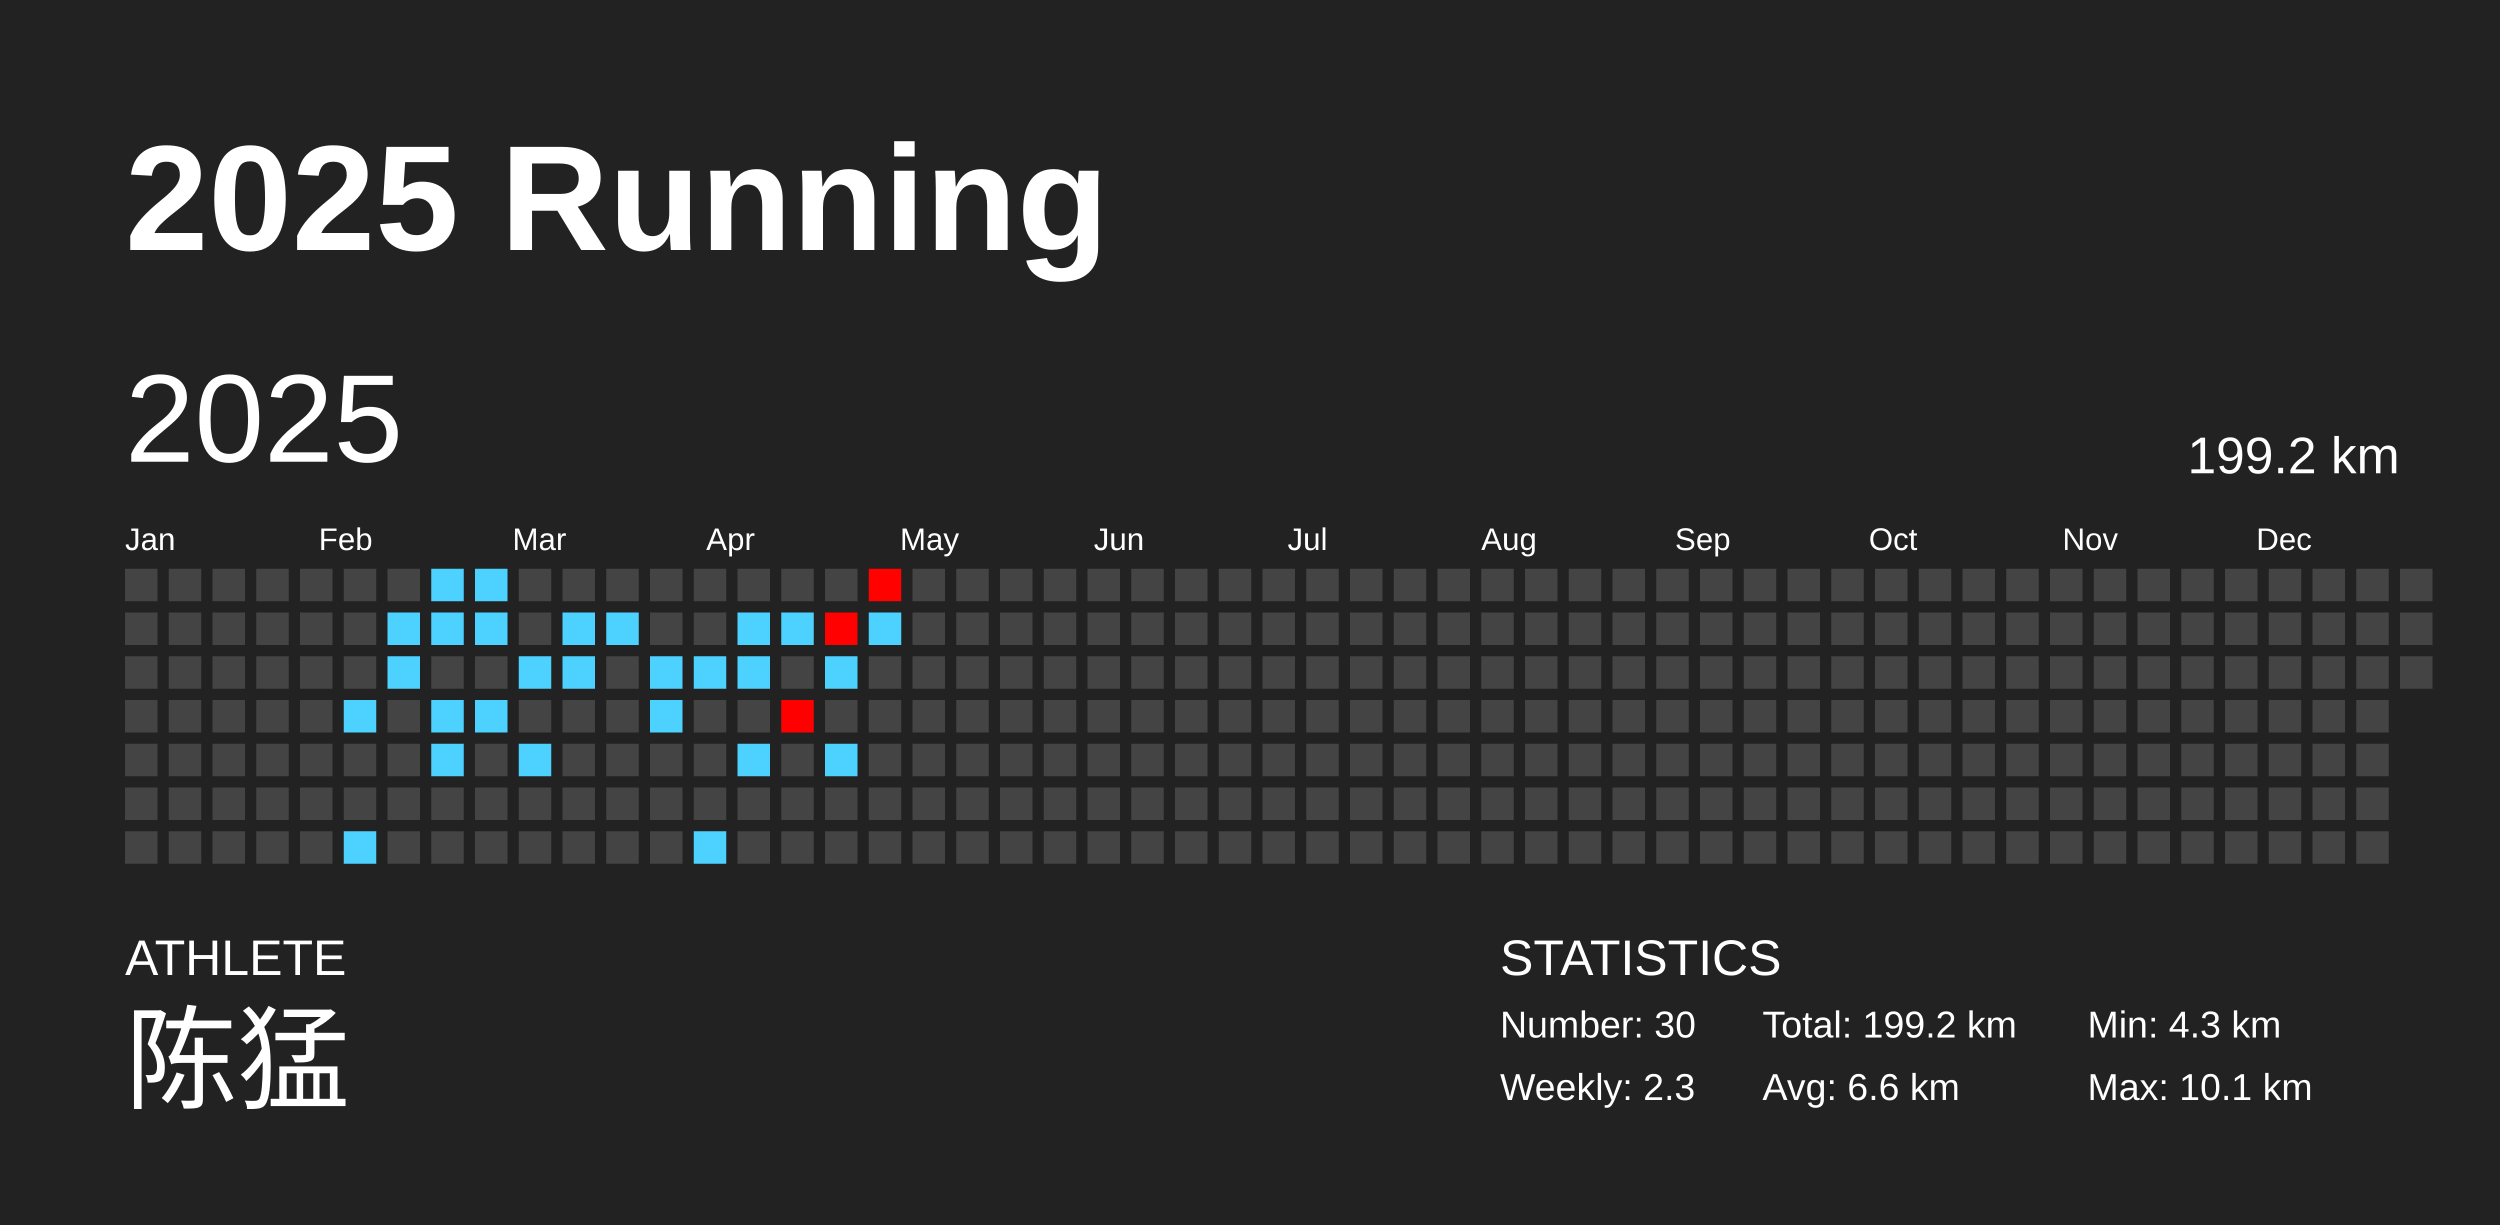
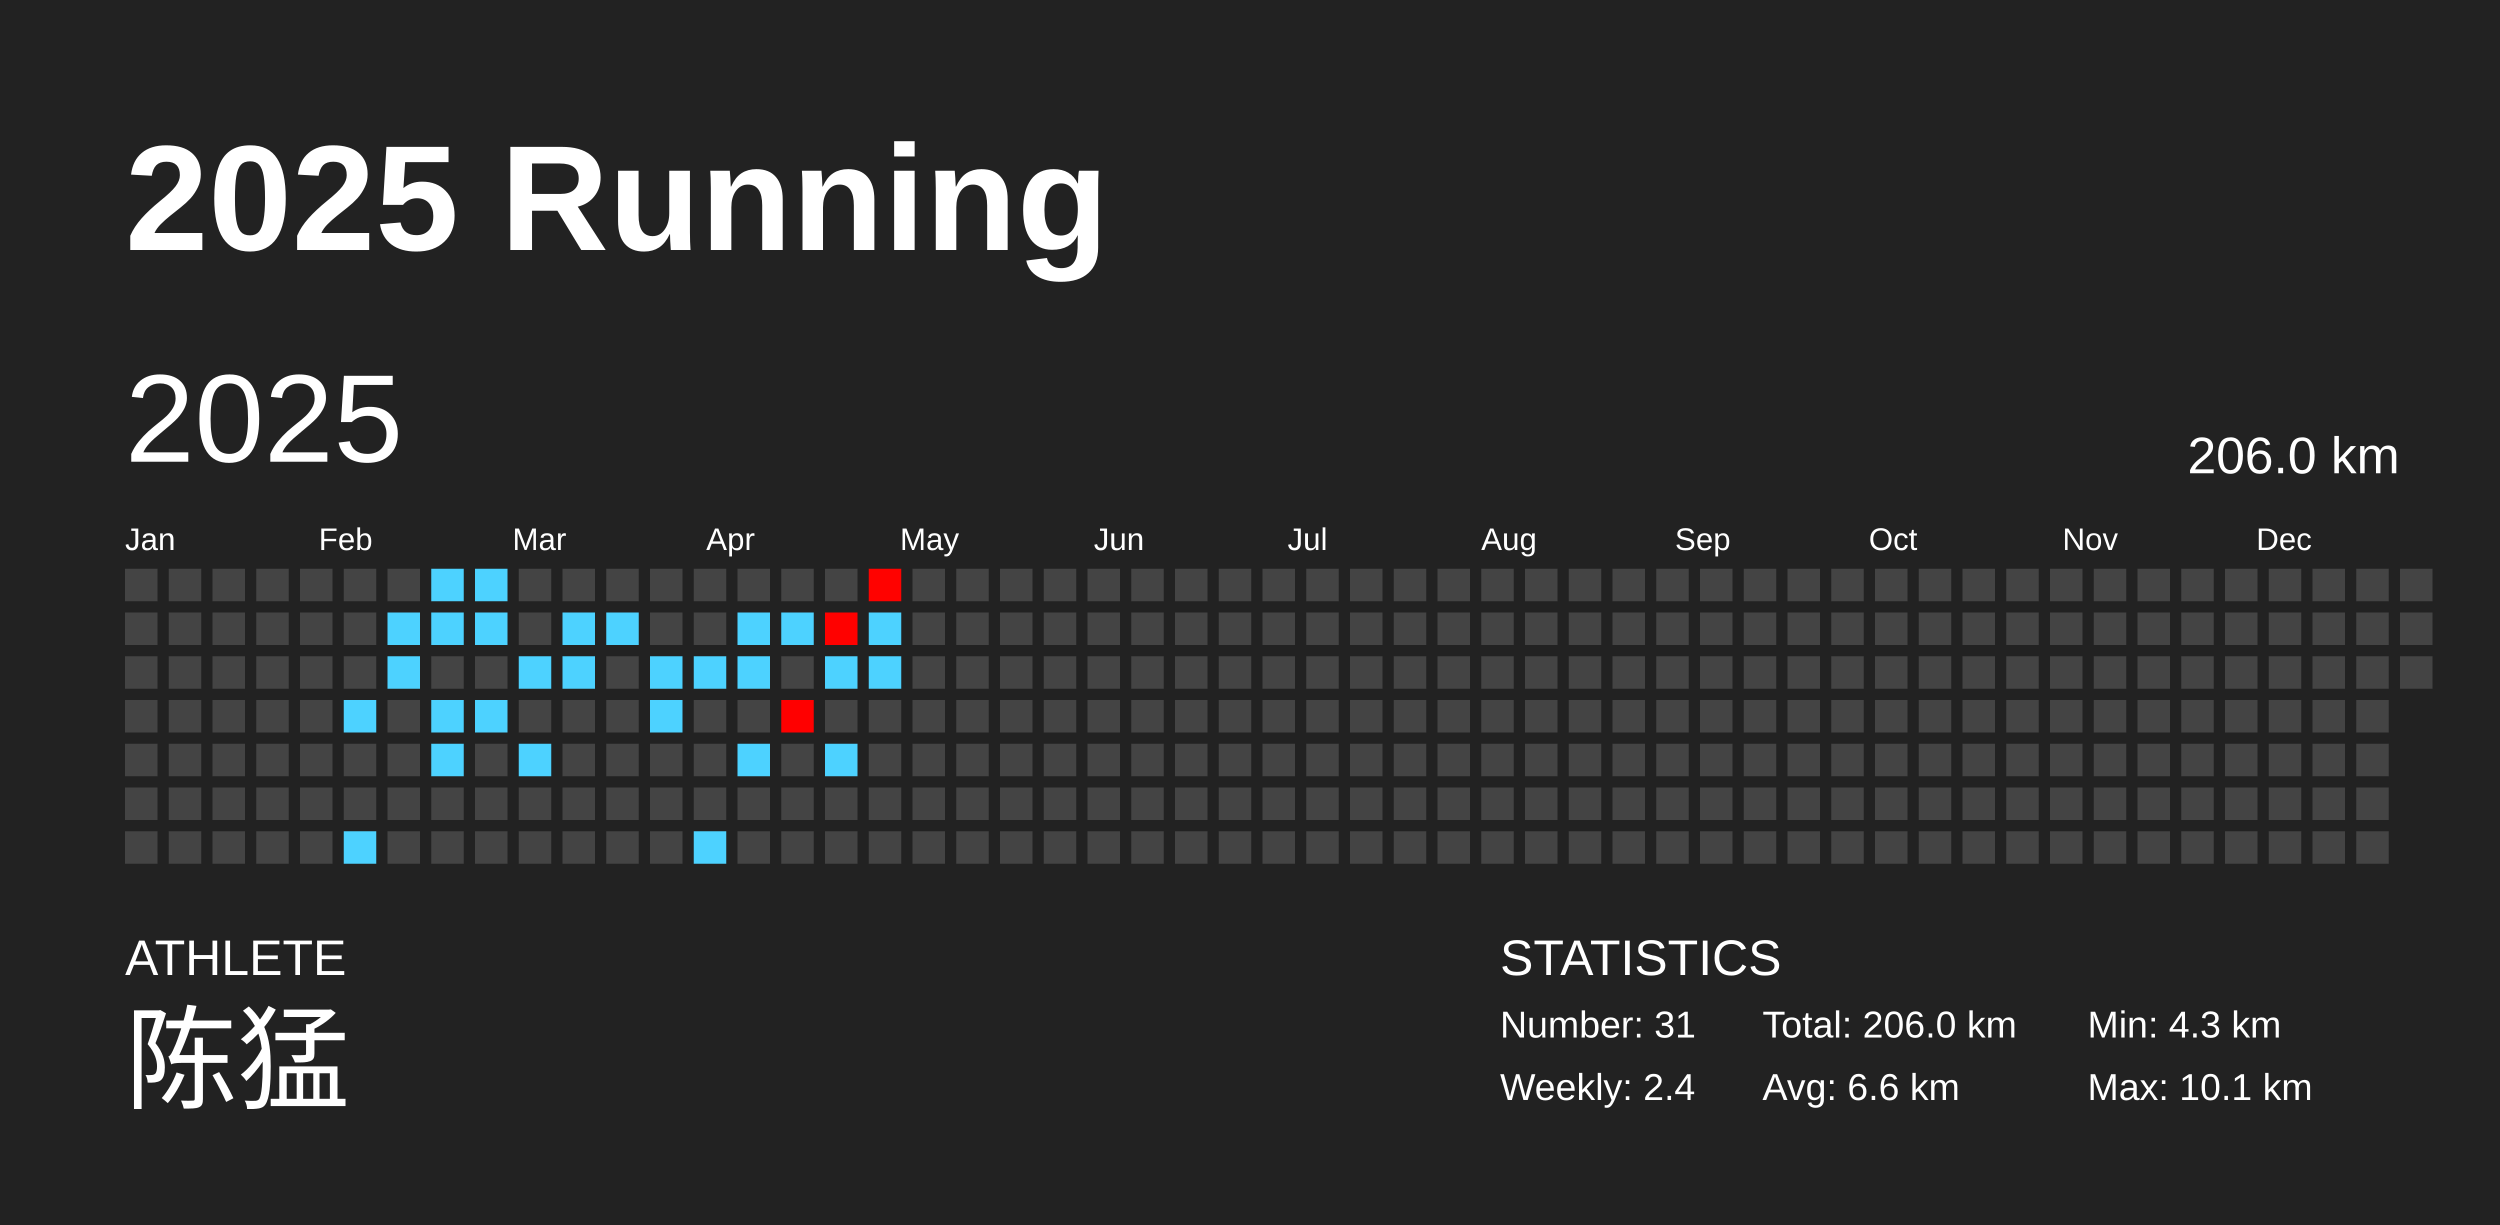
<svg xmlns="http://www.w3.org/2000/svg" baseProfile="full" height="98mm" version="1.1" viewBox="0,0,200,98" width="200mm">
  <defs />
  <rect fill="#222222" height="98" width="200" x="0" y="0" />
  <text fill="#FFFFFF" style="font-size:12px; font-family:Arial; font-weight:bold;" x="10" y="20">2025 Running</text>
  <text fill="#FFFFFF" style="font-size:4px; font-family:Arial" x="10" y="78">ATHLETE</text>
  <text fill="#FFFFFF" style="font-size:9px; font-family:Arial" x="10" y="88">陈猛</text>
  <text fill="#FFFFFF" style="font-size:4px; font-family:Arial" x="120" y="78">STATISTICS</text>
-   <text fill="#FFFFFF" style="font-size:3px; font-family:Arial" x="120" y="83">Number: 30</text>
-   <text fill="#FFFFFF" style="font-size:3px; font-family:Arial" x="120" y="88">Weekly: 2.3</text>
-   <text fill="#FFFFFF" style="font-size:3px; font-family:Arial" x="141" y="83">Total: 199.2 km</text>
+   <text fill="#FFFFFF" style="font-size:3px; font-family:Arial" x="120" y="83">Number: 31</text>
+   <text fill="#FFFFFF" style="font-size:3px; font-family:Arial" x="120" y="88">Weekly: 2.4</text>
+   <text fill="#FFFFFF" style="font-size:3px; font-family:Arial" x="141" y="83">Total: 206.0 km</text>
  <text fill="#FFFFFF" style="font-size:3px; font-family:Arial" x="141" y="88">Avg: 6.6 km</text>
  <text fill="#FFFFFF" style="font-size:3px; font-family:Arial" x="167" y="83">Min: 4.3 km</text>
  <text fill="#FFFFFF" style="font-size:3px; font-family:Arial" x="167" y="88">Max: 10.1 km</text>
  <text dominant-baseline="hanging" fill="#FFFFFF" style="font-size:10.0px; font-family:Arial;" x="10" y="30">2025</text>
-   <text dominant-baseline="hanging" fill="#FFFFFF" style="font-size:4.125px; font-family:Arial;" x="175" y="35">199.2 km</text>
+   <text dominant-baseline="hanging" fill="#FFFFFF" style="font-size:4.125px; font-family:Arial;" x="175" y="35">206.0 km</text>
  <text fill="#FFFFFF" style="font-size:2.5px; font-family:Arial" x="10.0" y="44">Jan</text>
  <text fill="#FFFFFF" style="font-size:2.5px; font-family:Arial" x="25.5" y="44">Feb</text>
  <text fill="#FFFFFF" style="font-size:2.5px; font-family:Arial" x="41.0" y="44">Mar</text>
  <text fill="#FFFFFF" style="font-size:2.5px; font-family:Arial" x="56.5" y="44">Apr</text>
  <text fill="#FFFFFF" style="font-size:2.5px; font-family:Arial" x="72.0" y="44">May</text>
  <text fill="#FFFFFF" style="font-size:2.5px; font-family:Arial" x="87.5" y="44">Jun</text>
  <text fill="#FFFFFF" style="font-size:2.5px; font-family:Arial" x="103.0" y="44">Jul</text>
  <text fill="#FFFFFF" style="font-size:2.5px; font-family:Arial" x="118.5" y="44">Aug</text>
  <text fill="#FFFFFF" style="font-size:2.5px; font-family:Arial" x="134.0" y="44">Sep</text>
  <text fill="#FFFFFF" style="font-size:2.5px; font-family:Arial" x="149.5" y="44">Oct</text>
  <text fill="#FFFFFF" style="font-size:2.5px; font-family:Arial" x="165.0" y="44">Nov</text>
  <text fill="#FFFFFF" style="font-size:2.5px; font-family:Arial" x="180.5" y="44">Dec</text>
  <rect fill="#444444" height="2.6" width="2.6" x="10.0" y="45.5" />
  <rect fill="#444444" height="2.6" width="2.6" x="10.0" y="49.0" />
  <rect fill="#444444" height="2.6" width="2.6" x="10.0" y="52.5" />
  <rect fill="#444444" height="2.6" width="2.6" x="10.0" y="56.0" />
  <rect fill="#444444" height="2.6" width="2.6" x="10.0" y="59.5" />
  <rect fill="#444444" height="2.6" width="2.6" x="10.0" y="63.0" />
  <rect fill="#444444" height="2.6" width="2.6" x="10.0" y="66.5" />
  <rect fill="#444444" height="2.6" width="2.6" x="13.5" y="45.5" />
  <rect fill="#444444" height="2.6" width="2.6" x="13.5" y="49.0" />
  <rect fill="#444444" height="2.6" width="2.6" x="13.5" y="52.5" />
  <rect fill="#444444" height="2.6" width="2.6" x="13.5" y="56.0" />
  <rect fill="#444444" height="2.6" width="2.6" x="13.5" y="59.5" />
  <rect fill="#444444" height="2.6" width="2.6" x="13.5" y="63.0" />
  <rect fill="#444444" height="2.6" width="2.6" x="13.5" y="66.5" />
  <rect fill="#444444" height="2.6" width="2.6" x="17.0" y="45.5" />
  <rect fill="#444444" height="2.6" width="2.6" x="17.0" y="49.0" />
  <rect fill="#444444" height="2.6" width="2.6" x="17.0" y="52.5" />
  <rect fill="#444444" height="2.6" width="2.6" x="17.0" y="56.0" />
  <rect fill="#444444" height="2.6" width="2.6" x="17.0" y="59.5" />
  <rect fill="#444444" height="2.6" width="2.6" x="17.0" y="63.0" />
  <rect fill="#444444" height="2.6" width="2.6" x="17.0" y="66.5" />
  <rect fill="#444444" height="2.6" width="2.6" x="20.5" y="45.5" />
  <rect fill="#444444" height="2.6" width="2.6" x="20.5" y="49.0" />
  <rect fill="#444444" height="2.6" width="2.6" x="20.5" y="52.5" />
  <rect fill="#444444" height="2.6" width="2.6" x="20.5" y="56.0" />
  <rect fill="#444444" height="2.6" width="2.6" x="20.5" y="59.5" />
  <rect fill="#444444" height="2.6" width="2.6" x="20.5" y="63.0" />
  <rect fill="#444444" height="2.6" width="2.6" x="20.5" y="66.5" />
  <rect fill="#444444" height="2.6" width="2.6" x="24.0" y="45.5" />
  <rect fill="#444444" height="2.6" width="2.6" x="24.0" y="49.0" />
  <rect fill="#444444" height="2.6" width="2.6" x="24.0" y="52.5" />
  <rect fill="#444444" height="2.6" width="2.6" x="24.0" y="56.0" />
  <rect fill="#444444" height="2.6" width="2.6" x="24.0" y="59.5" />
  <rect fill="#444444" height="2.6" width="2.6" x="24.0" y="63.0" />
  <rect fill="#444444" height="2.6" width="2.6" x="24.0" y="66.5" />
  <rect fill="#444444" height="2.6" width="2.6" x="27.5" y="45.5" />
  <rect fill="#444444" height="2.6" width="2.6" x="27.5" y="49.0" />
  <rect fill="#444444" height="2.6" width="2.6" x="27.5" y="52.5" />
  <rect fill="#4dd2ff" height="2.6" width="2.6" x="27.5" y="56.0" />
  <rect fill="#444444" height="2.6" width="2.6" x="27.5" y="59.5" />
  <rect fill="#444444" height="2.6" width="2.6" x="27.5" y="63.0" />
  <rect fill="#4dd2ff" height="2.6" width="2.6" x="27.5" y="66.5" />
  <rect fill="#444444" height="2.6" width="2.6" x="31.0" y="45.5" />
  <rect fill="#4dd2ff" height="2.6" width="2.6" x="31.0" y="49.0" />
  <rect fill="#4dd2ff" height="2.6" width="2.6" x="31.0" y="52.5" />
  <rect fill="#444444" height="2.6" width="2.6" x="31.0" y="56.0" />
  <rect fill="#444444" height="2.6" width="2.6" x="31.0" y="59.5" />
  <rect fill="#444444" height="2.6" width="2.6" x="31.0" y="63.0" />
  <rect fill="#444444" height="2.6" width="2.6" x="31.0" y="66.5" />
  <rect fill="#4dd2ff" height="2.6" width="2.6" x="34.5" y="45.5" />
  <rect fill="#4dd2ff" height="2.6" width="2.6" x="34.5" y="49.0" />
  <rect fill="#444444" height="2.6" width="2.6" x="34.5" y="52.5" />
  <rect fill="#4dd2ff" height="2.6" width="2.6" x="34.5" y="56.0" />
  <rect fill="#4dd2ff" height="2.6" width="2.6" x="34.5" y="59.5" />
  <rect fill="#444444" height="2.6" width="2.6" x="34.5" y="63.0" />
  <rect fill="#444444" height="2.6" width="2.6" x="34.5" y="66.5" />
  <rect fill="#4dd2ff" height="2.6" width="2.6" x="38.0" y="45.5" />
  <rect fill="#4dd2ff" height="2.6" width="2.6" x="38.0" y="49.0" />
  <rect fill="#444444" height="2.6" width="2.6" x="38.0" y="52.5" />
  <rect fill="#4dd2ff" height="2.6" width="2.6" x="38.0" y="56.0" />
  <rect fill="#444444" height="2.6" width="2.6" x="38.0" y="59.5" />
  <rect fill="#444444" height="2.6" width="2.6" x="38.0" y="63.0" />
  <rect fill="#444444" height="2.6" width="2.6" x="38.0" y="66.5" />
  <rect fill="#444444" height="2.6" width="2.6" x="41.5" y="45.5" />
  <rect fill="#444444" height="2.6" width="2.6" x="41.5" y="49.0" />
  <rect fill="#4dd2ff" height="2.6" width="2.6" x="41.5" y="52.5" />
  <rect fill="#444444" height="2.6" width="2.6" x="41.5" y="56.0" />
  <rect fill="#4dd2ff" height="2.6" width="2.6" x="41.5" y="59.5" />
  <rect fill="#444444" height="2.6" width="2.6" x="41.5" y="63.0" />
  <rect fill="#444444" height="2.6" width="2.6" x="41.5" y="66.5" />
  <rect fill="#444444" height="2.6" width="2.6" x="45.0" y="45.5" />
  <rect fill="#4dd2ff" height="2.6" width="2.6" x="45.0" y="49.0" />
  <rect fill="#4dd2ff" height="2.6" width="2.6" x="45.0" y="52.5" />
  <rect fill="#444444" height="2.6" width="2.6" x="45.0" y="56.0" />
  <rect fill="#444444" height="2.6" width="2.6" x="45.0" y="59.5" />
  <rect fill="#444444" height="2.6" width="2.6" x="45.0" y="63.0" />
  <rect fill="#444444" height="2.6" width="2.6" x="45.0" y="66.5" />
  <rect fill="#444444" height="2.6" width="2.6" x="48.5" y="45.5" />
  <rect fill="#4dd2ff" height="2.6" width="2.6" x="48.5" y="49.0" />
  <rect fill="#444444" height="2.6" width="2.6" x="48.5" y="52.5" />
  <rect fill="#444444" height="2.6" width="2.6" x="48.5" y="56.0" />
  <rect fill="#444444" height="2.6" width="2.6" x="48.5" y="59.5" />
  <rect fill="#444444" height="2.6" width="2.6" x="48.5" y="63.0" />
  <rect fill="#444444" height="2.6" width="2.6" x="48.5" y="66.5" />
  <rect fill="#444444" height="2.6" width="2.6" x="52.0" y="45.5" />
  <rect fill="#444444" height="2.6" width="2.6" x="52.0" y="49.0" />
  <rect fill="#4dd2ff" height="2.6" width="2.6" x="52.0" y="52.5" />
  <rect fill="#4dd2ff" height="2.6" width="2.6" x="52.0" y="56.0" />
  <rect fill="#444444" height="2.6" width="2.6" x="52.0" y="59.5" />
  <rect fill="#444444" height="2.6" width="2.6" x="52.0" y="63.0" />
  <rect fill="#444444" height="2.6" width="2.6" x="52.0" y="66.5" />
  <rect fill="#444444" height="2.6" width="2.6" x="55.5" y="45.5" />
  <rect fill="#444444" height="2.6" width="2.6" x="55.5" y="49.0" />
  <rect fill="#4dd2ff" height="2.6" width="2.6" x="55.5" y="52.5" />
  <rect fill="#444444" height="2.6" width="2.6" x="55.5" y="56.0" />
  <rect fill="#444444" height="2.6" width="2.6" x="55.5" y="59.5" />
  <rect fill="#444444" height="2.6" width="2.6" x="55.5" y="63.0" />
  <rect fill="#4dd2ff" height="2.6" width="2.6" x="55.5" y="66.5" />
  <rect fill="#444444" height="2.6" width="2.6" x="59.0" y="45.5" />
  <rect fill="#4dd2ff" height="2.6" width="2.6" x="59.0" y="49.0" />
  <rect fill="#4dd2ff" height="2.6" width="2.6" x="59.0" y="52.5" />
  <rect fill="#444444" height="2.6" width="2.6" x="59.0" y="56.0" />
  <rect fill="#4dd2ff" height="2.6" width="2.6" x="59.0" y="59.5" />
  <rect fill="#444444" height="2.6" width="2.6" x="59.0" y="63.0" />
  <rect fill="#444444" height="2.6" width="2.6" x="59.0" y="66.5" />
  <rect fill="#444444" height="2.6" width="2.6" x="62.5" y="45.5" />
  <rect fill="#4dd2ff" height="2.6" width="2.6" x="62.5" y="49.0" />
  <rect fill="#444444" height="2.6" width="2.6" x="62.5" y="52.5" />
  <rect fill="#ff0000" height="2.6" width="2.6" x="62.5" y="56.0" />
  <rect fill="#444444" height="2.6" width="2.6" x="62.5" y="59.5" />
  <rect fill="#444444" height="2.6" width="2.6" x="62.5" y="63.0" />
  <rect fill="#444444" height="2.6" width="2.6" x="62.5" y="66.5" />
  <rect fill="#444444" height="2.6" width="2.6" x="66.0" y="45.5" />
  <rect fill="#ff0100" height="2.6" width="2.6" x="66.0" y="49.0" />
  <rect fill="#4dd2ff" height="2.6" width="2.6" x="66.0" y="52.5" />
  <rect fill="#444444" height="2.6" width="2.6" x="66.0" y="56.0" />
  <rect fill="#4dd2ff" height="2.6" width="2.6" x="66.0" y="59.5" />
  <rect fill="#444444" height="2.6" width="2.6" x="66.0" y="63.0" />
  <rect fill="#444444" height="2.6" width="2.6" x="66.0" y="66.5" />
  <rect fill="#ff0200" height="2.6" width="2.6" x="69.5" y="45.5" />
  <rect fill="#4dd2ff" height="2.6" width="2.6" x="69.5" y="49.0" />
-   <rect fill="#444444" height="2.6" width="2.6" x="69.5" y="52.5" />
+   <rect fill="#4dd2ff" height="2.6" width="2.6" x="69.5" y="52.5" />
  <rect fill="#444444" height="2.6" width="2.6" x="69.5" y="56.0" />
  <rect fill="#444444" height="2.6" width="2.6" x="69.5" y="59.5" />
  <rect fill="#444444" height="2.6" width="2.6" x="69.5" y="63.0" />
  <rect fill="#444444" height="2.6" width="2.6" x="69.5" y="66.5" />
  <rect fill="#444444" height="2.6" width="2.6" x="73.0" y="45.5" />
  <rect fill="#444444" height="2.6" width="2.6" x="73.0" y="49.0" />
  <rect fill="#444444" height="2.6" width="2.6" x="73.0" y="52.5" />
  <rect fill="#444444" height="2.6" width="2.6" x="73.0" y="56.0" />
  <rect fill="#444444" height="2.6" width="2.6" x="73.0" y="59.5" />
  <rect fill="#444444" height="2.6" width="2.6" x="73.0" y="63.0" />
  <rect fill="#444444" height="2.6" width="2.6" x="73.0" y="66.5" />
  <rect fill="#444444" height="2.6" width="2.6" x="76.5" y="45.5" />
  <rect fill="#444444" height="2.6" width="2.6" x="76.5" y="49.0" />
  <rect fill="#444444" height="2.6" width="2.6" x="76.5" y="52.5" />
  <rect fill="#444444" height="2.6" width="2.6" x="76.5" y="56.0" />
  <rect fill="#444444" height="2.6" width="2.6" x="76.5" y="59.5" />
  <rect fill="#444444" height="2.6" width="2.6" x="76.5" y="63.0" />
  <rect fill="#444444" height="2.6" width="2.6" x="76.5" y="66.5" />
  <rect fill="#444444" height="2.6" width="2.6" x="80.0" y="45.5" />
  <rect fill="#444444" height="2.6" width="2.6" x="80.0" y="49.0" />
  <rect fill="#444444" height="2.6" width="2.6" x="80.0" y="52.5" />
  <rect fill="#444444" height="2.6" width="2.6" x="80.0" y="56.0" />
  <rect fill="#444444" height="2.6" width="2.6" x="80.0" y="59.5" />
  <rect fill="#444444" height="2.6" width="2.6" x="80.0" y="63.0" />
  <rect fill="#444444" height="2.6" width="2.6" x="80.0" y="66.5" />
  <rect fill="#444444" height="2.6" width="2.6" x="83.5" y="45.5" />
  <rect fill="#444444" height="2.6" width="2.6" x="83.5" y="49.0" />
  <rect fill="#444444" height="2.6" width="2.6" x="83.5" y="52.5" />
  <rect fill="#444444" height="2.6" width="2.6" x="83.5" y="56.0" />
  <rect fill="#444444" height="2.6" width="2.6" x="83.5" y="59.5" />
  <rect fill="#444444" height="2.6" width="2.6" x="83.5" y="63.0" />
  <rect fill="#444444" height="2.6" width="2.6" x="83.5" y="66.5" />
  <rect fill="#444444" height="2.6" width="2.6" x="87.0" y="45.5" />
  <rect fill="#444444" height="2.6" width="2.6" x="87.0" y="49.0" />
  <rect fill="#444444" height="2.6" width="2.6" x="87.0" y="52.5" />
  <rect fill="#444444" height="2.6" width="2.6" x="87.0" y="56.0" />
  <rect fill="#444444" height="2.6" width="2.6" x="87.0" y="59.5" />
  <rect fill="#444444" height="2.6" width="2.6" x="87.0" y="63.0" />
  <rect fill="#444444" height="2.6" width="2.6" x="87.0" y="66.5" />
  <rect fill="#444444" height="2.6" width="2.6" x="90.5" y="45.5" />
  <rect fill="#444444" height="2.6" width="2.6" x="90.5" y="49.0" />
  <rect fill="#444444" height="2.6" width="2.6" x="90.5" y="52.5" />
  <rect fill="#444444" height="2.6" width="2.6" x="90.5" y="56.0" />
  <rect fill="#444444" height="2.6" width="2.6" x="90.5" y="59.5" />
  <rect fill="#444444" height="2.6" width="2.6" x="90.5" y="63.0" />
  <rect fill="#444444" height="2.6" width="2.6" x="90.5" y="66.5" />
  <rect fill="#444444" height="2.6" width="2.6" x="94.0" y="45.5" />
  <rect fill="#444444" height="2.6" width="2.6" x="94.0" y="49.0" />
  <rect fill="#444444" height="2.6" width="2.6" x="94.0" y="52.5" />
  <rect fill="#444444" height="2.6" width="2.6" x="94.0" y="56.0" />
  <rect fill="#444444" height="2.6" width="2.6" x="94.0" y="59.5" />
  <rect fill="#444444" height="2.6" width="2.6" x="94.0" y="63.0" />
  <rect fill="#444444" height="2.6" width="2.6" x="94.0" y="66.5" />
  <rect fill="#444444" height="2.6" width="2.6" x="97.5" y="45.5" />
  <rect fill="#444444" height="2.6" width="2.6" x="97.5" y="49.0" />
  <rect fill="#444444" height="2.6" width="2.6" x="97.5" y="52.5" />
  <rect fill="#444444" height="2.6" width="2.6" x="97.5" y="56.0" />
  <rect fill="#444444" height="2.6" width="2.6" x="97.5" y="59.5" />
  <rect fill="#444444" height="2.6" width="2.6" x="97.5" y="63.0" />
  <rect fill="#444444" height="2.6" width="2.6" x="97.5" y="66.5" />
  <rect fill="#444444" height="2.6" width="2.6" x="101.0" y="45.5" />
  <rect fill="#444444" height="2.6" width="2.6" x="101.0" y="49.0" />
  <rect fill="#444444" height="2.6" width="2.6" x="101.0" y="52.5" />
  <rect fill="#444444" height="2.6" width="2.6" x="101.0" y="56.0" />
  <rect fill="#444444" height="2.6" width="2.6" x="101.0" y="59.5" />
  <rect fill="#444444" height="2.6" width="2.6" x="101.0" y="63.0" />
  <rect fill="#444444" height="2.6" width="2.6" x="101.0" y="66.5" />
  <rect fill="#444444" height="2.6" width="2.6" x="104.5" y="45.5" />
  <rect fill="#444444" height="2.6" width="2.6" x="104.5" y="49.0" />
  <rect fill="#444444" height="2.6" width="2.6" x="104.5" y="52.5" />
  <rect fill="#444444" height="2.6" width="2.6" x="104.5" y="56.0" />
  <rect fill="#444444" height="2.6" width="2.6" x="104.5" y="59.5" />
  <rect fill="#444444" height="2.6" width="2.6" x="104.5" y="63.0" />
  <rect fill="#444444" height="2.6" width="2.6" x="104.5" y="66.5" />
  <rect fill="#444444" height="2.6" width="2.6" x="108.0" y="45.5" />
  <rect fill="#444444" height="2.6" width="2.6" x="108.0" y="49.0" />
  <rect fill="#444444" height="2.6" width="2.6" x="108.0" y="52.5" />
  <rect fill="#444444" height="2.6" width="2.6" x="108.0" y="56.0" />
  <rect fill="#444444" height="2.6" width="2.6" x="108.0" y="59.5" />
  <rect fill="#444444" height="2.6" width="2.6" x="108.0" y="63.0" />
  <rect fill="#444444" height="2.6" width="2.6" x="108.0" y="66.5" />
  <rect fill="#444444" height="2.6" width="2.6" x="111.5" y="45.5" />
  <rect fill="#444444" height="2.6" width="2.6" x="111.5" y="49.0" />
  <rect fill="#444444" height="2.6" width="2.6" x="111.5" y="52.5" />
  <rect fill="#444444" height="2.6" width="2.6" x="111.5" y="56.0" />
  <rect fill="#444444" height="2.6" width="2.6" x="111.5" y="59.5" />
  <rect fill="#444444" height="2.6" width="2.6" x="111.5" y="63.0" />
  <rect fill="#444444" height="2.6" width="2.6" x="111.5" y="66.5" />
  <rect fill="#444444" height="2.6" width="2.6" x="115.0" y="45.5" />
  <rect fill="#444444" height="2.6" width="2.6" x="115.0" y="49.0" />
  <rect fill="#444444" height="2.6" width="2.6" x="115.0" y="52.5" />
  <rect fill="#444444" height="2.6" width="2.6" x="115.0" y="56.0" />
  <rect fill="#444444" height="2.6" width="2.6" x="115.0" y="59.5" />
  <rect fill="#444444" height="2.6" width="2.6" x="115.0" y="63.0" />
  <rect fill="#444444" height="2.6" width="2.6" x="115.0" y="66.5" />
  <rect fill="#444444" height="2.6" width="2.6" x="118.5" y="45.5" />
  <rect fill="#444444" height="2.6" width="2.6" x="118.5" y="49.0" />
  <rect fill="#444444" height="2.6" width="2.6" x="118.5" y="52.5" />
  <rect fill="#444444" height="2.6" width="2.6" x="118.5" y="56.0" />
  <rect fill="#444444" height="2.6" width="2.6" x="118.5" y="59.5" />
  <rect fill="#444444" height="2.6" width="2.6" x="118.5" y="63.0" />
  <rect fill="#444444" height="2.6" width="2.6" x="118.5" y="66.5" />
  <rect fill="#444444" height="2.6" width="2.6" x="122.0" y="45.5" />
  <rect fill="#444444" height="2.6" width="2.6" x="122.0" y="49.0" />
  <rect fill="#444444" height="2.6" width="2.6" x="122.0" y="52.5" />
  <rect fill="#444444" height="2.6" width="2.6" x="122.0" y="56.0" />
  <rect fill="#444444" height="2.6" width="2.6" x="122.0" y="59.5" />
  <rect fill="#444444" height="2.6" width="2.6" x="122.0" y="63.0" />
  <rect fill="#444444" height="2.6" width="2.6" x="122.0" y="66.5" />
  <rect fill="#444444" height="2.6" width="2.6" x="125.5" y="45.5" />
  <rect fill="#444444" height="2.6" width="2.6" x="125.5" y="49.0" />
  <rect fill="#444444" height="2.6" width="2.6" x="125.5" y="52.5" />
  <rect fill="#444444" height="2.6" width="2.6" x="125.5" y="56.0" />
  <rect fill="#444444" height="2.6" width="2.6" x="125.5" y="59.5" />
  <rect fill="#444444" height="2.6" width="2.6" x="125.5" y="63.0" />
  <rect fill="#444444" height="2.6" width="2.6" x="125.5" y="66.5" />
  <rect fill="#444444" height="2.6" width="2.6" x="129.0" y="45.5" />
  <rect fill="#444444" height="2.6" width="2.6" x="129.0" y="49.0" />
  <rect fill="#444444" height="2.6" width="2.6" x="129.0" y="52.5" />
  <rect fill="#444444" height="2.6" width="2.6" x="129.0" y="56.0" />
  <rect fill="#444444" height="2.6" width="2.6" x="129.0" y="59.5" />
  <rect fill="#444444" height="2.6" width="2.6" x="129.0" y="63.0" />
  <rect fill="#444444" height="2.6" width="2.6" x="129.0" y="66.5" />
  <rect fill="#444444" height="2.6" width="2.6" x="132.5" y="45.5" />
  <rect fill="#444444" height="2.6" width="2.6" x="132.5" y="49.0" />
  <rect fill="#444444" height="2.6" width="2.6" x="132.5" y="52.5" />
  <rect fill="#444444" height="2.6" width="2.6" x="132.5" y="56.0" />
  <rect fill="#444444" height="2.6" width="2.6" x="132.5" y="59.5" />
  <rect fill="#444444" height="2.6" width="2.6" x="132.5" y="63.0" />
  <rect fill="#444444" height="2.6" width="2.6" x="132.5" y="66.5" />
  <rect fill="#444444" height="2.6" width="2.6" x="136.0" y="45.5" />
  <rect fill="#444444" height="2.6" width="2.6" x="136.0" y="49.0" />
  <rect fill="#444444" height="2.6" width="2.6" x="136.0" y="52.5" />
  <rect fill="#444444" height="2.6" width="2.6" x="136.0" y="56.0" />
  <rect fill="#444444" height="2.6" width="2.6" x="136.0" y="59.5" />
  <rect fill="#444444" height="2.6" width="2.6" x="136.0" y="63.0" />
  <rect fill="#444444" height="2.6" width="2.6" x="136.0" y="66.5" />
  <rect fill="#444444" height="2.6" width="2.6" x="139.5" y="45.5" />
  <rect fill="#444444" height="2.6" width="2.6" x="139.5" y="49.0" />
  <rect fill="#444444" height="2.6" width="2.6" x="139.5" y="52.5" />
  <rect fill="#444444" height="2.6" width="2.6" x="139.5" y="56.0" />
  <rect fill="#444444" height="2.6" width="2.6" x="139.5" y="59.5" />
  <rect fill="#444444" height="2.6" width="2.6" x="139.5" y="63.0" />
  <rect fill="#444444" height="2.6" width="2.6" x="139.5" y="66.5" />
  <rect fill="#444444" height="2.6" width="2.6" x="143.0" y="45.5" />
  <rect fill="#444444" height="2.6" width="2.6" x="143.0" y="49.0" />
  <rect fill="#444444" height="2.6" width="2.6" x="143.0" y="52.5" />
  <rect fill="#444444" height="2.6" width="2.6" x="143.0" y="56.0" />
  <rect fill="#444444" height="2.6" width="2.6" x="143.0" y="59.5" />
  <rect fill="#444444" height="2.6" width="2.6" x="143.0" y="63.0" />
  <rect fill="#444444" height="2.6" width="2.6" x="143.0" y="66.5" />
  <rect fill="#444444" height="2.6" width="2.6" x="146.5" y="45.5" />
  <rect fill="#444444" height="2.6" width="2.6" x="146.5" y="49.0" />
  <rect fill="#444444" height="2.6" width="2.6" x="146.5" y="52.5" />
  <rect fill="#444444" height="2.6" width="2.6" x="146.5" y="56.0" />
  <rect fill="#444444" height="2.6" width="2.6" x="146.5" y="59.5" />
  <rect fill="#444444" height="2.6" width="2.6" x="146.5" y="63.0" />
  <rect fill="#444444" height="2.6" width="2.6" x="146.5" y="66.5" />
  <rect fill="#444444" height="2.6" width="2.6" x="150.0" y="45.5" />
  <rect fill="#444444" height="2.6" width="2.6" x="150.0" y="49.0" />
  <rect fill="#444444" height="2.6" width="2.6" x="150.0" y="52.5" />
  <rect fill="#444444" height="2.6" width="2.6" x="150.0" y="56.0" />
  <rect fill="#444444" height="2.6" width="2.6" x="150.0" y="59.5" />
  <rect fill="#444444" height="2.6" width="2.6" x="150.0" y="63.0" />
  <rect fill="#444444" height="2.6" width="2.6" x="150.0" y="66.5" />
  <rect fill="#444444" height="2.6" width="2.6" x="153.5" y="45.5" />
  <rect fill="#444444" height="2.6" width="2.6" x="153.5" y="49.0" />
  <rect fill="#444444" height="2.6" width="2.6" x="153.5" y="52.5" />
  <rect fill="#444444" height="2.6" width="2.6" x="153.5" y="56.0" />
  <rect fill="#444444" height="2.6" width="2.6" x="153.5" y="59.5" />
  <rect fill="#444444" height="2.6" width="2.6" x="153.5" y="63.0" />
  <rect fill="#444444" height="2.6" width="2.6" x="153.5" y="66.5" />
  <rect fill="#444444" height="2.6" width="2.6" x="157.0" y="45.5" />
  <rect fill="#444444" height="2.6" width="2.6" x="157.0" y="49.0" />
  <rect fill="#444444" height="2.6" width="2.6" x="157.0" y="52.5" />
  <rect fill="#444444" height="2.6" width="2.6" x="157.0" y="56.0" />
  <rect fill="#444444" height="2.6" width="2.6" x="157.0" y="59.5" />
  <rect fill="#444444" height="2.6" width="2.6" x="157.0" y="63.0" />
  <rect fill="#444444" height="2.6" width="2.6" x="157.0" y="66.5" />
  <rect fill="#444444" height="2.6" width="2.6" x="160.5" y="45.5" />
  <rect fill="#444444" height="2.6" width="2.6" x="160.5" y="49.0" />
  <rect fill="#444444" height="2.6" width="2.6" x="160.5" y="52.5" />
  <rect fill="#444444" height="2.6" width="2.6" x="160.5" y="56.0" />
  <rect fill="#444444" height="2.6" width="2.6" x="160.5" y="59.5" />
  <rect fill="#444444" height="2.6" width="2.6" x="160.5" y="63.0" />
  <rect fill="#444444" height="2.6" width="2.6" x="160.5" y="66.5" />
  <rect fill="#444444" height="2.6" width="2.6" x="164.0" y="45.5" />
  <rect fill="#444444" height="2.6" width="2.6" x="164.0" y="49.0" />
  <rect fill="#444444" height="2.6" width="2.6" x="164.0" y="52.5" />
  <rect fill="#444444" height="2.6" width="2.6" x="164.0" y="56.0" />
  <rect fill="#444444" height="2.6" width="2.6" x="164.0" y="59.5" />
  <rect fill="#444444" height="2.6" width="2.6" x="164.0" y="63.0" />
  <rect fill="#444444" height="2.6" width="2.6" x="164.0" y="66.5" />
  <rect fill="#444444" height="2.6" width="2.6" x="167.5" y="45.5" />
  <rect fill="#444444" height="2.6" width="2.6" x="167.5" y="49.0" />
  <rect fill="#444444" height="2.6" width="2.6" x="167.5" y="52.5" />
  <rect fill="#444444" height="2.6" width="2.6" x="167.5" y="56.0" />
  <rect fill="#444444" height="2.6" width="2.6" x="167.5" y="59.5" />
  <rect fill="#444444" height="2.6" width="2.6" x="167.5" y="63.0" />
  <rect fill="#444444" height="2.6" width="2.6" x="167.5" y="66.5" />
  <rect fill="#444444" height="2.6" width="2.6" x="171.0" y="45.5" />
  <rect fill="#444444" height="2.6" width="2.6" x="171.0" y="49.0" />
  <rect fill="#444444" height="2.6" width="2.6" x="171.0" y="52.5" />
  <rect fill="#444444" height="2.6" width="2.6" x="171.0" y="56.0" />
  <rect fill="#444444" height="2.6" width="2.6" x="171.0" y="59.5" />
  <rect fill="#444444" height="2.6" width="2.6" x="171.0" y="63.0" />
  <rect fill="#444444" height="2.6" width="2.6" x="171.0" y="66.5" />
  <rect fill="#444444" height="2.6" width="2.6" x="174.5" y="45.5" />
  <rect fill="#444444" height="2.6" width="2.6" x="174.5" y="49.0" />
  <rect fill="#444444" height="2.6" width="2.6" x="174.5" y="52.5" />
  <rect fill="#444444" height="2.6" width="2.6" x="174.5" y="56.0" />
  <rect fill="#444444" height="2.6" width="2.6" x="174.5" y="59.5" />
  <rect fill="#444444" height="2.6" width="2.6" x="174.5" y="63.0" />
  <rect fill="#444444" height="2.6" width="2.6" x="174.5" y="66.5" />
  <rect fill="#444444" height="2.6" width="2.6" x="178.0" y="45.5" />
  <rect fill="#444444" height="2.6" width="2.6" x="178.0" y="49.0" />
  <rect fill="#444444" height="2.6" width="2.6" x="178.0" y="52.5" />
  <rect fill="#444444" height="2.6" width="2.6" x="178.0" y="56.0" />
  <rect fill="#444444" height="2.6" width="2.6" x="178.0" y="59.5" />
  <rect fill="#444444" height="2.6" width="2.6" x="178.0" y="63.0" />
  <rect fill="#444444" height="2.6" width="2.6" x="178.0" y="66.5" />
  <rect fill="#444444" height="2.6" width="2.6" x="181.5" y="45.5" />
  <rect fill="#444444" height="2.6" width="2.6" x="181.5" y="49.0" />
  <rect fill="#444444" height="2.6" width="2.6" x="181.5" y="52.5" />
  <rect fill="#444444" height="2.6" width="2.6" x="181.5" y="56.0" />
  <rect fill="#444444" height="2.6" width="2.6" x="181.5" y="59.5" />
  <rect fill="#444444" height="2.6" width="2.6" x="181.5" y="63.0" />
  <rect fill="#444444" height="2.6" width="2.6" x="181.5" y="66.5" />
  <rect fill="#444444" height="2.6" width="2.6" x="185.0" y="45.5" />
  <rect fill="#444444" height="2.6" width="2.6" x="185.0" y="49.0" />
  <rect fill="#444444" height="2.6" width="2.6" x="185.0" y="52.5" />
  <rect fill="#444444" height="2.6" width="2.6" x="185.0" y="56.0" />
  <rect fill="#444444" height="2.6" width="2.6" x="185.0" y="59.5" />
  <rect fill="#444444" height="2.6" width="2.6" x="185.0" y="63.0" />
  <rect fill="#444444" height="2.6" width="2.6" x="185.0" y="66.5" />
  <rect fill="#444444" height="2.6" width="2.6" x="188.5" y="45.5" />
  <rect fill="#444444" height="2.6" width="2.6" x="188.5" y="49.0" />
  <rect fill="#444444" height="2.6" width="2.6" x="188.5" y="52.5" />
  <rect fill="#444444" height="2.6" width="2.6" x="188.5" y="56.0" />
  <rect fill="#444444" height="2.6" width="2.6" x="188.5" y="59.5" />
  <rect fill="#444444" height="2.6" width="2.6" x="188.5" y="63.0" />
  <rect fill="#444444" height="2.6" width="2.6" x="188.5" y="66.5" />
  <rect fill="#444444" height="2.6" width="2.6" x="192.0" y="45.5" />
  <rect fill="#444444" height="2.6" width="2.6" x="192.0" y="49.0" />
  <rect fill="#444444" height="2.6" width="2.6" x="192.0" y="52.5" />
</svg>
